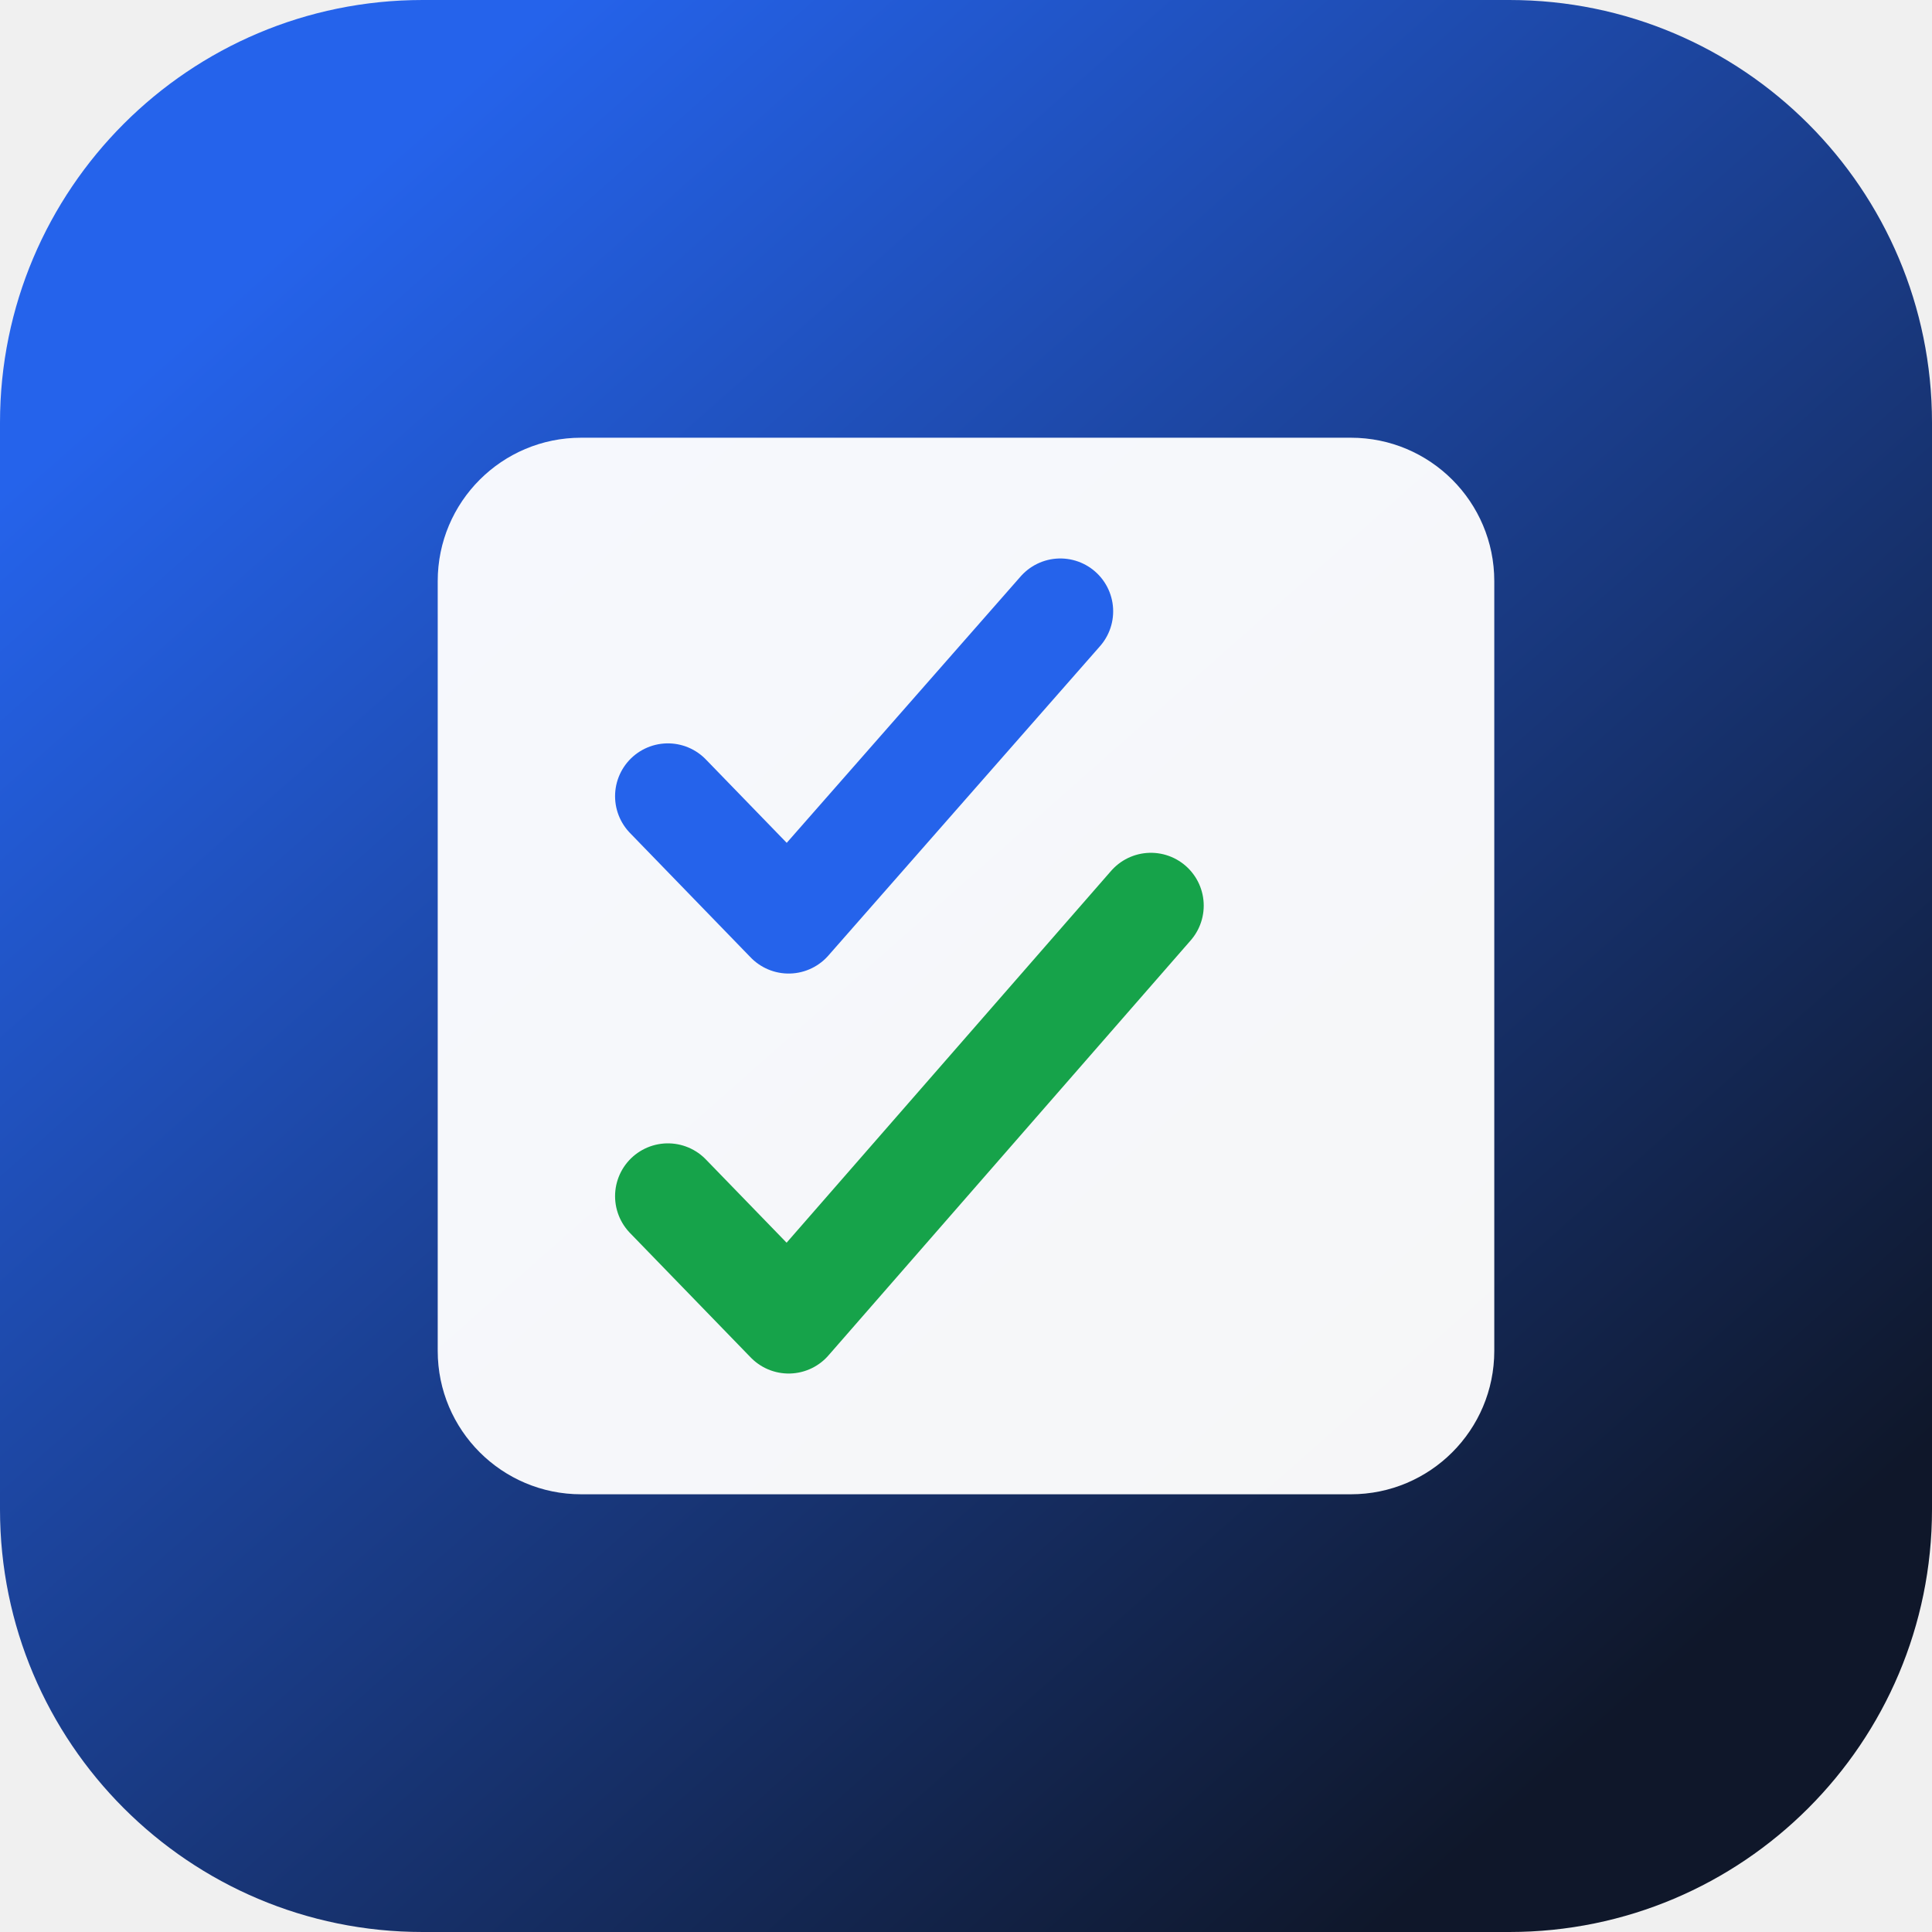
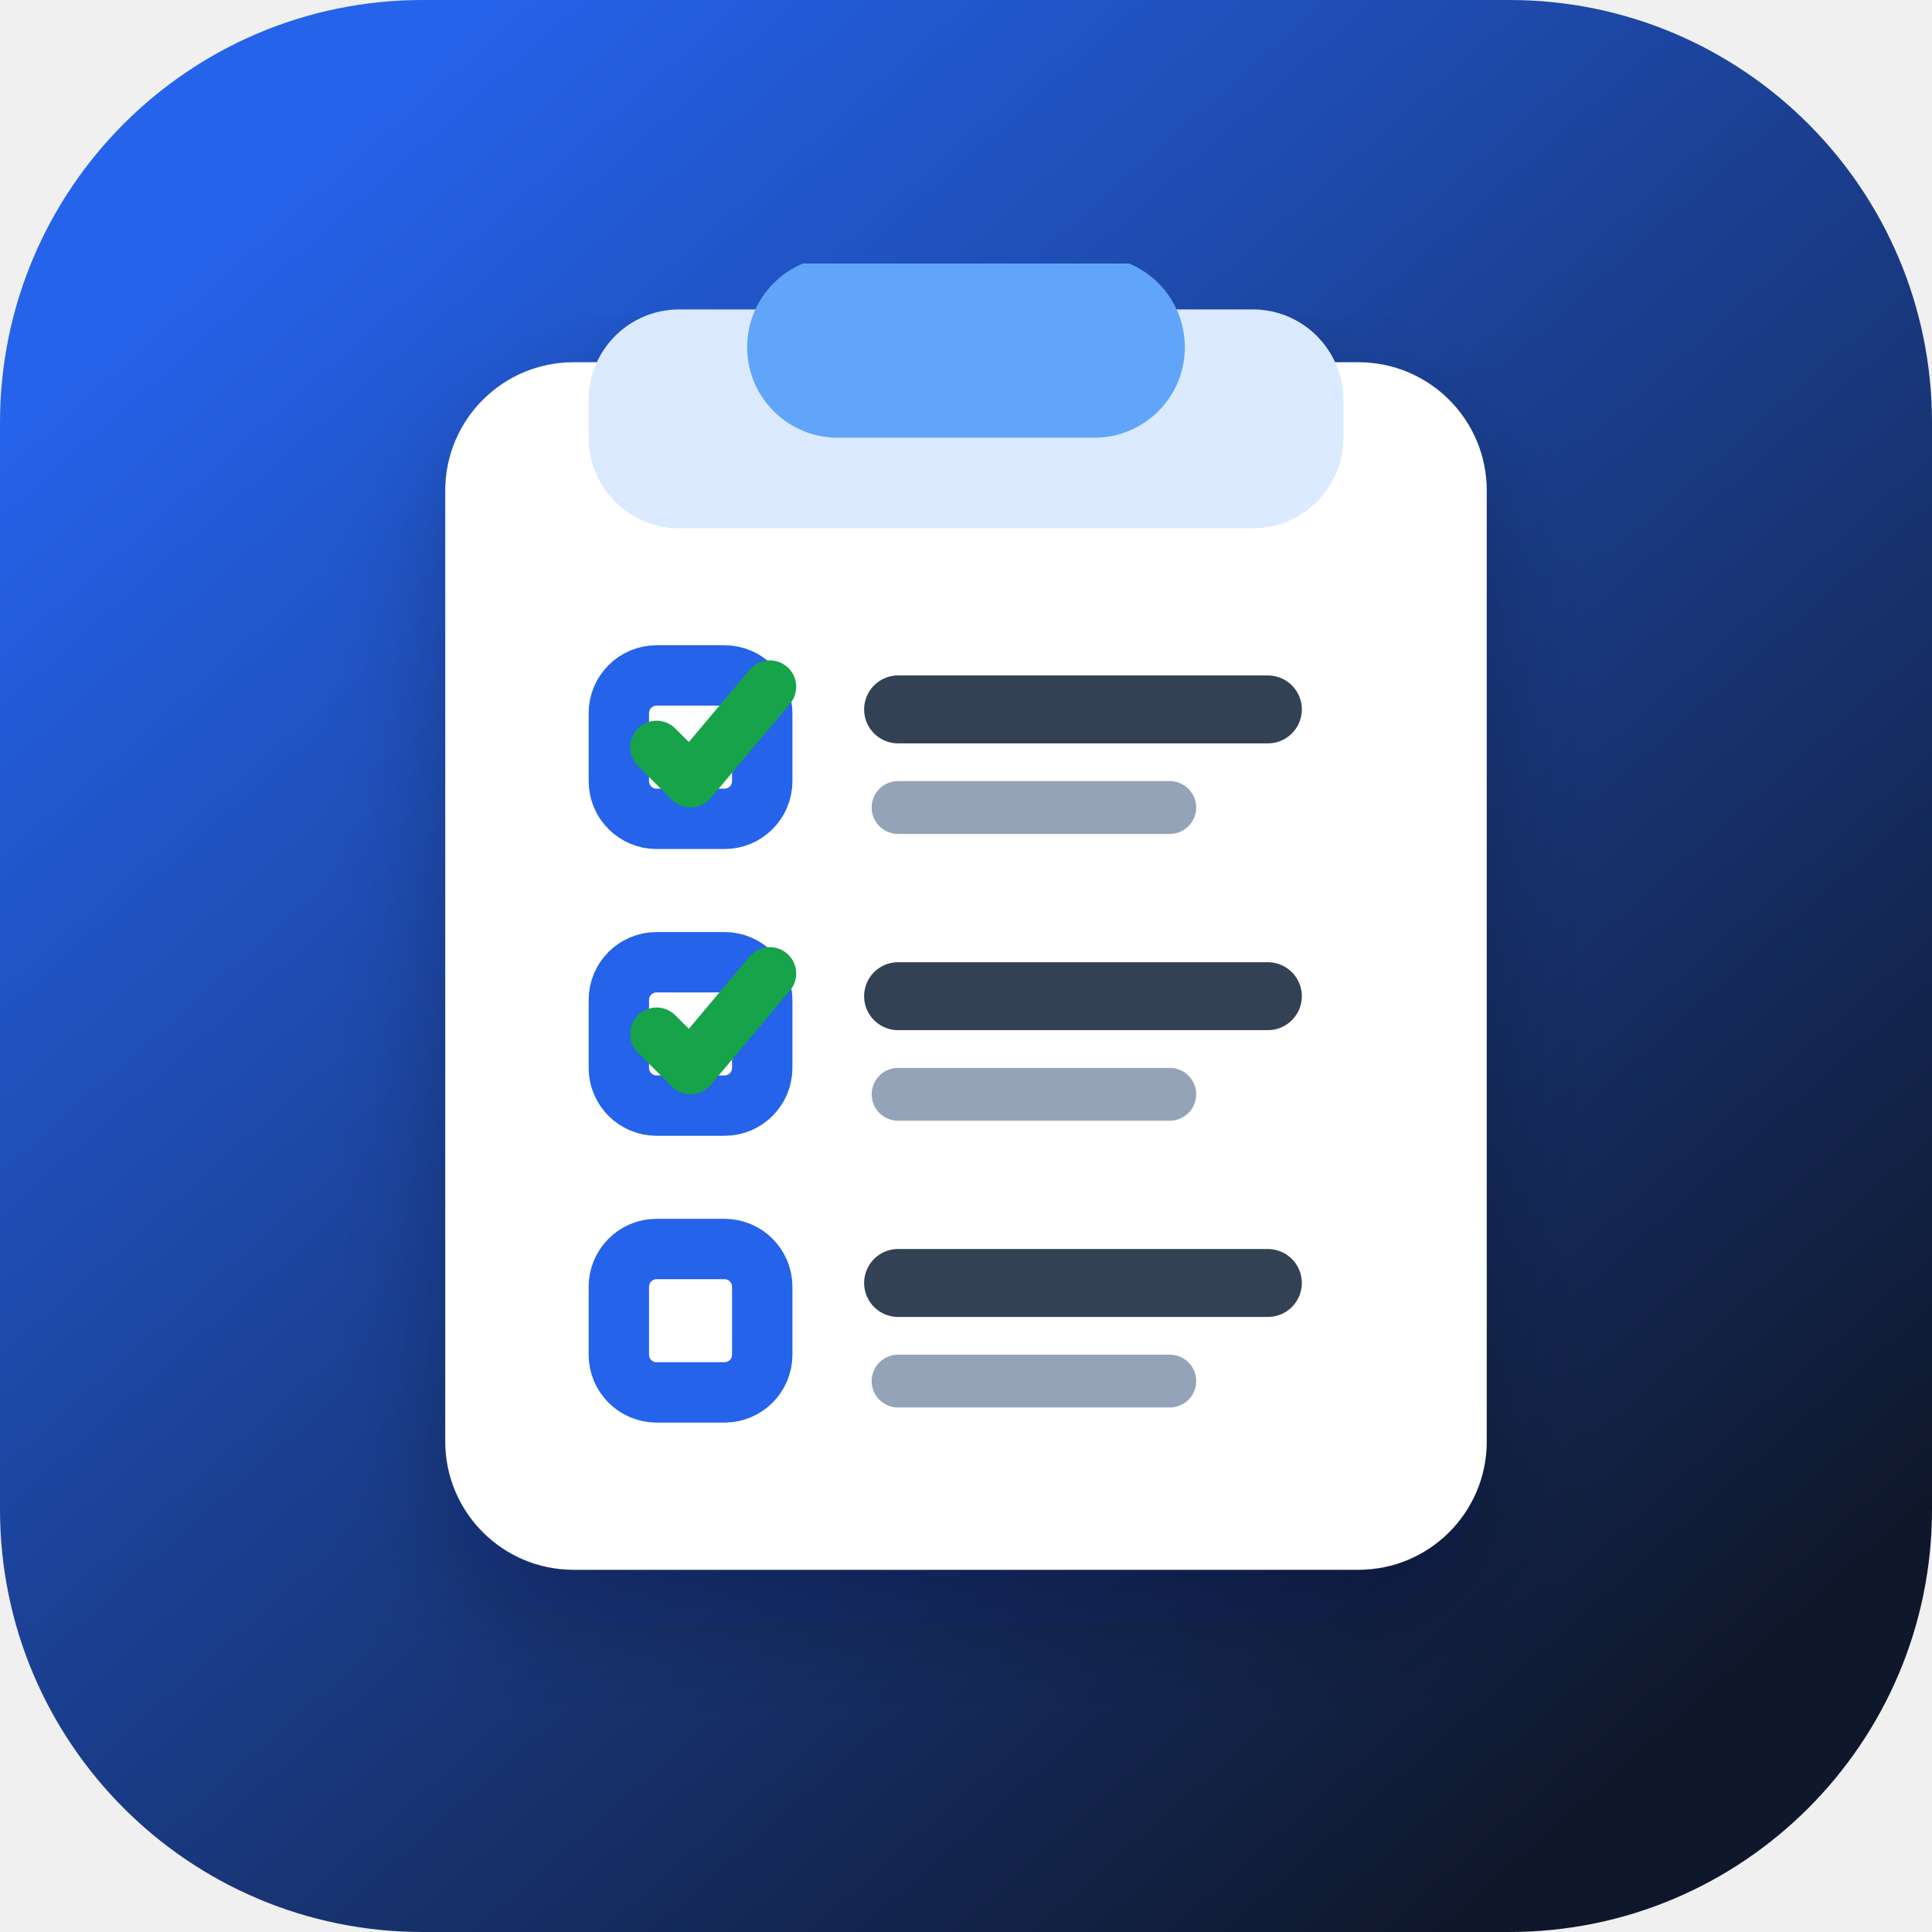
- <svg xmlns="http://www.w3.org/2000/svg" viewBox="0 0 512 512">
+ <svg xmlns="http://www.w3.org/2000/svg" viewBox="0 0 512 512" role="img" aria-labelledby="title desc">
  <defs>
-     <linearGradient id="g" x1="80" y1="60" x2="430" y2="455" gradientUnits="userSpaceOnUse">
+     <linearGradient id="bg" x1="72" y1="48" x2="440" y2="464" gradientUnits="userSpaceOnUse">
      <stop offset="0" stop-color="#2563eb" />
      <stop offset="1" stop-color="#0f172a" />
    </linearGradient>
+     <filter id="shadow" x="72" y="70" width="368" height="382" filterUnits="userSpaceOnUse" color-interpolation-filters="sRGB">
+       <feDropShadow dx="0" dy="14" stdDeviation="14" flood-color="#020617" flood-opacity="0.25" />
+     </filter>
  </defs>
-   <rect width="512" height="512" rx="112" fill="url(#g)" />
-   <rect x="116" y="116" width="280" height="280" rx="38" fill="#ffffff" opacity="0.96" />
-   <path d="M177 211l32 33 72-82" fill="none" stroke="#2563eb" stroke-width="28" stroke-linecap="round" stroke-linejoin="round" />
-   <path d="M177 317l32 33 96-110" fill="none" stroke="#16a34a" stroke-width="28" stroke-linecap="round" stroke-linejoin="round" />
+   <rect width="512" height="512" rx="112" fill="url(#bg)" />
+   <g filter="url(#shadow)">
+     <rect x="118" y="96" width="276" height="320" rx="34" fill="#ffffff" />
+     <rect x="156" y="82" width="200" height="58" rx="24" fill="#dbeafe" />
+     <rect x="198" y="68" width="116" height="48" rx="24" fill="#60a5fa" />
+   </g>
+   <g fill="none" stroke-linecap="round" stroke-linejoin="round">
+     <rect x="164" y="179" width="38" height="38" rx="10" stroke="#2563eb" stroke-width="16" />
+     <path d="M174 198l9 9 21-25" stroke="#16a34a" stroke-width="14" />
+     <path d="M238 188h98" stroke="#334155" stroke-width="18" />
+     <path d="M238 214h72" stroke="#94a3b8" stroke-width="14" />
+     <rect x="164" y="255" width="38" height="38" rx="10" stroke="#2563eb" stroke-width="16" />
+     <path d="M174 274l9 9 21-25" stroke="#16a34a" stroke-width="14" />
+     <path d="M238 264h98" stroke="#334155" stroke-width="18" />
+     <path d="M238 290h72" stroke="#94a3b8" stroke-width="14" />
+     <rect x="164" y="331" width="38" height="38" rx="10" stroke="#2563eb" stroke-width="16" />
+     <path d="M238 340h98" stroke="#334155" stroke-width="18" />
+     <path d="M238 366h72" stroke="#94a3b8" stroke-width="14" />
+   </g>
</svg>
